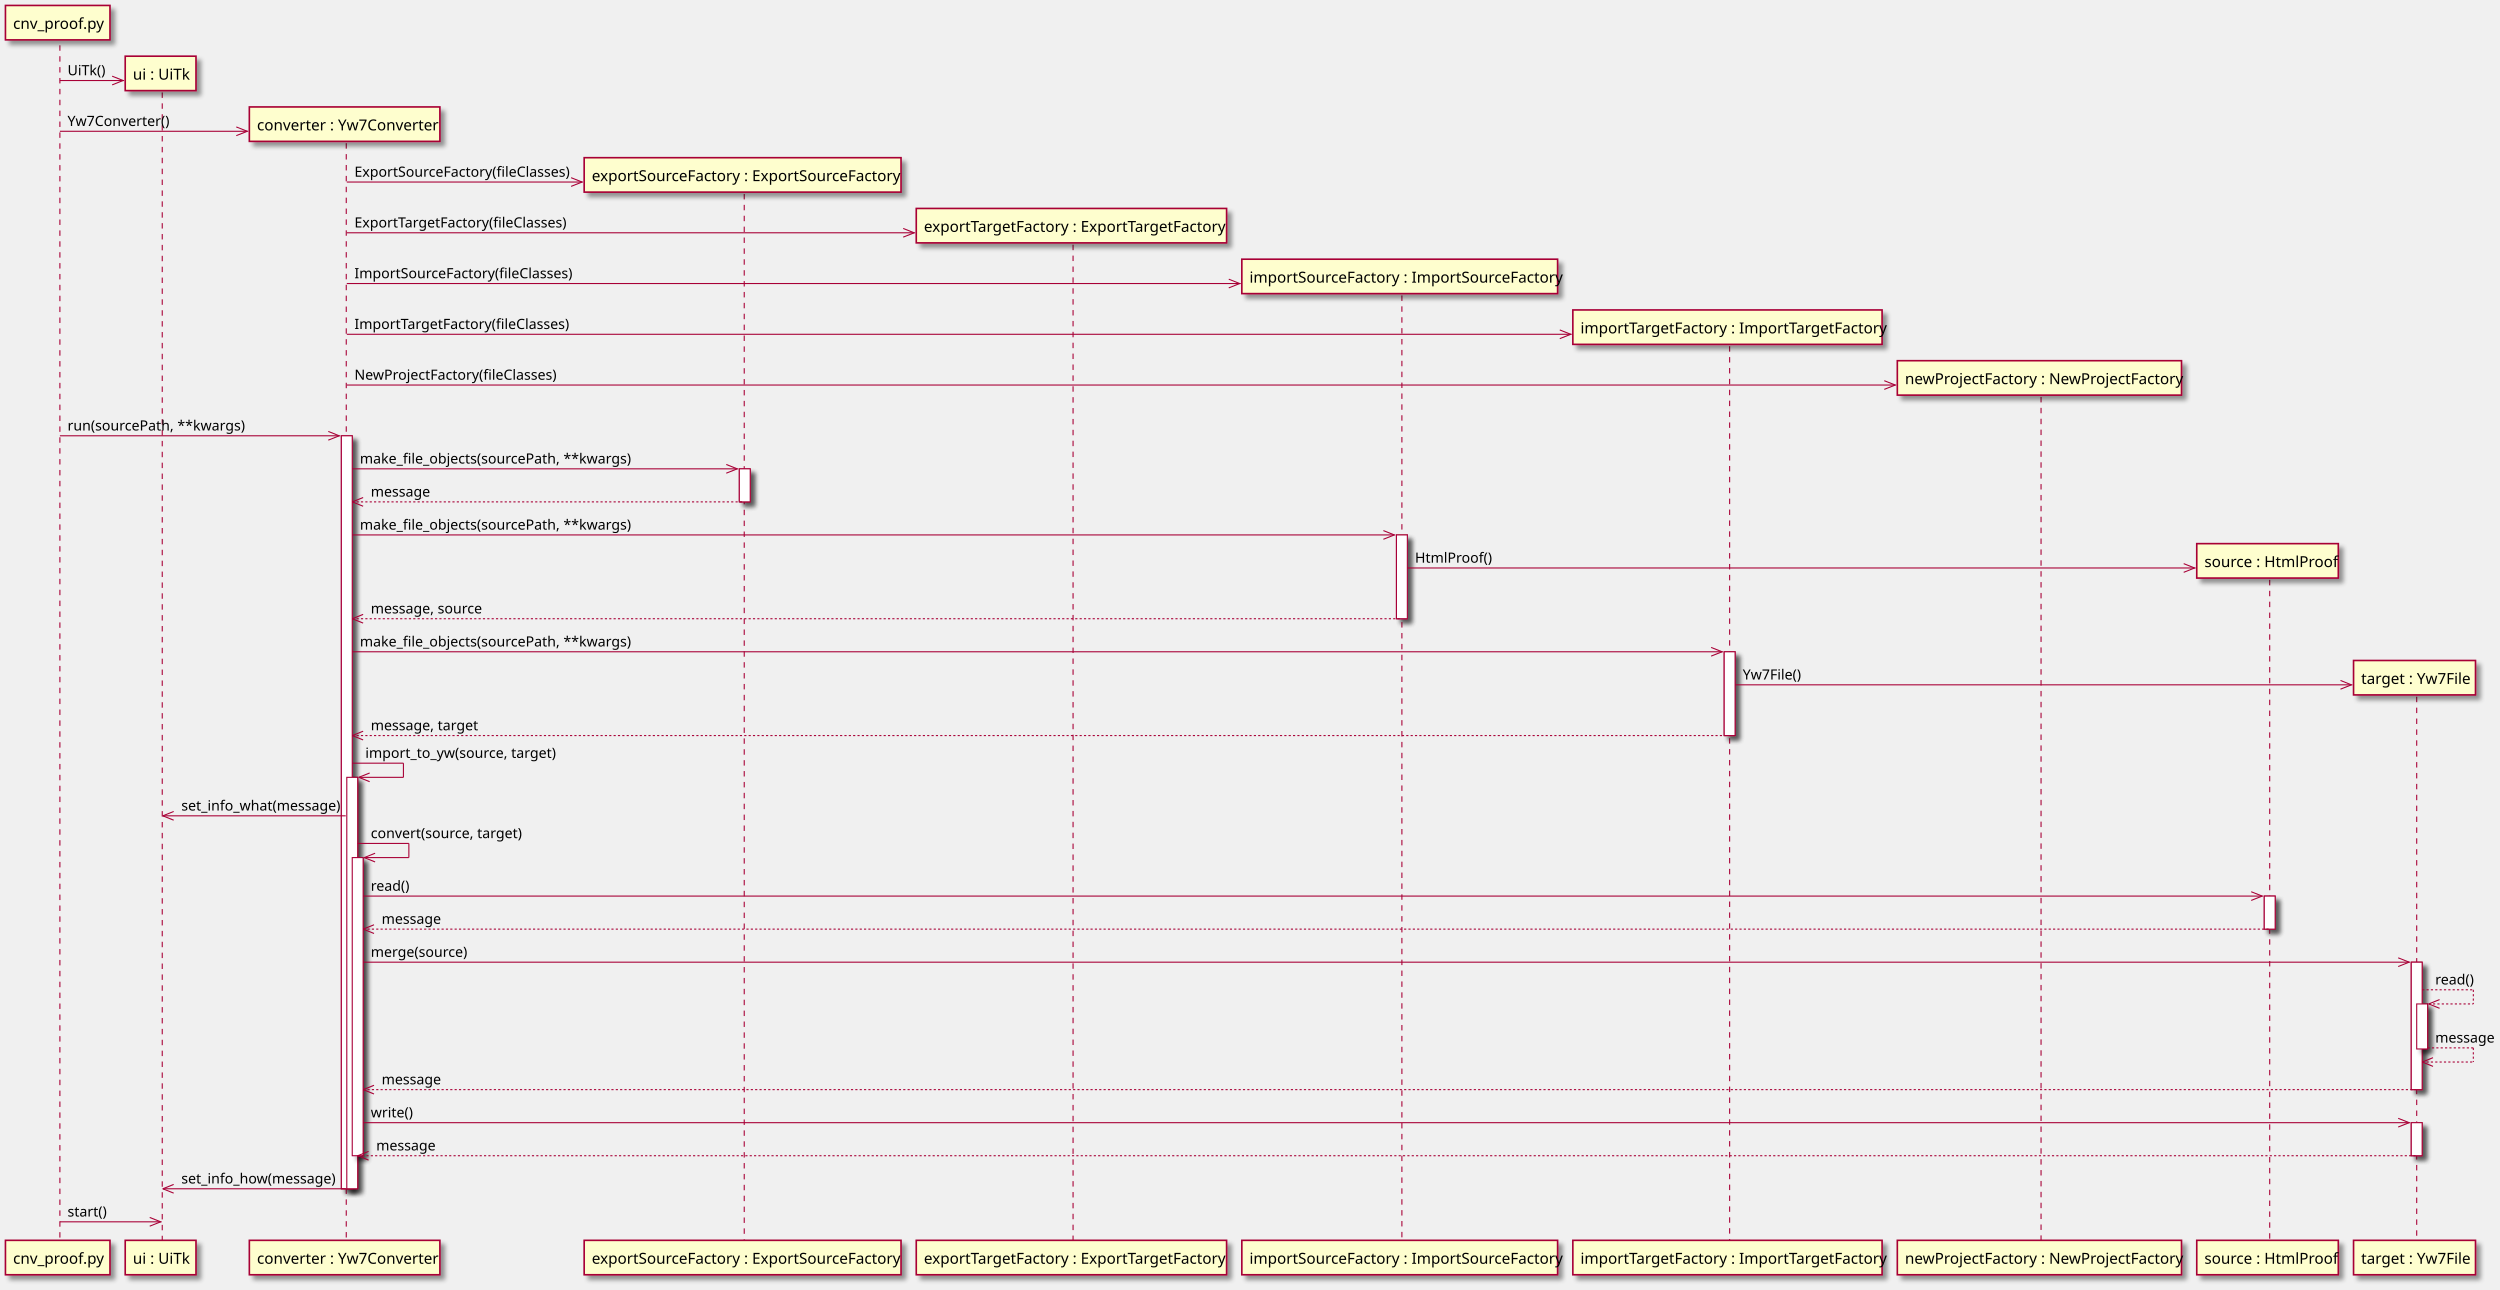
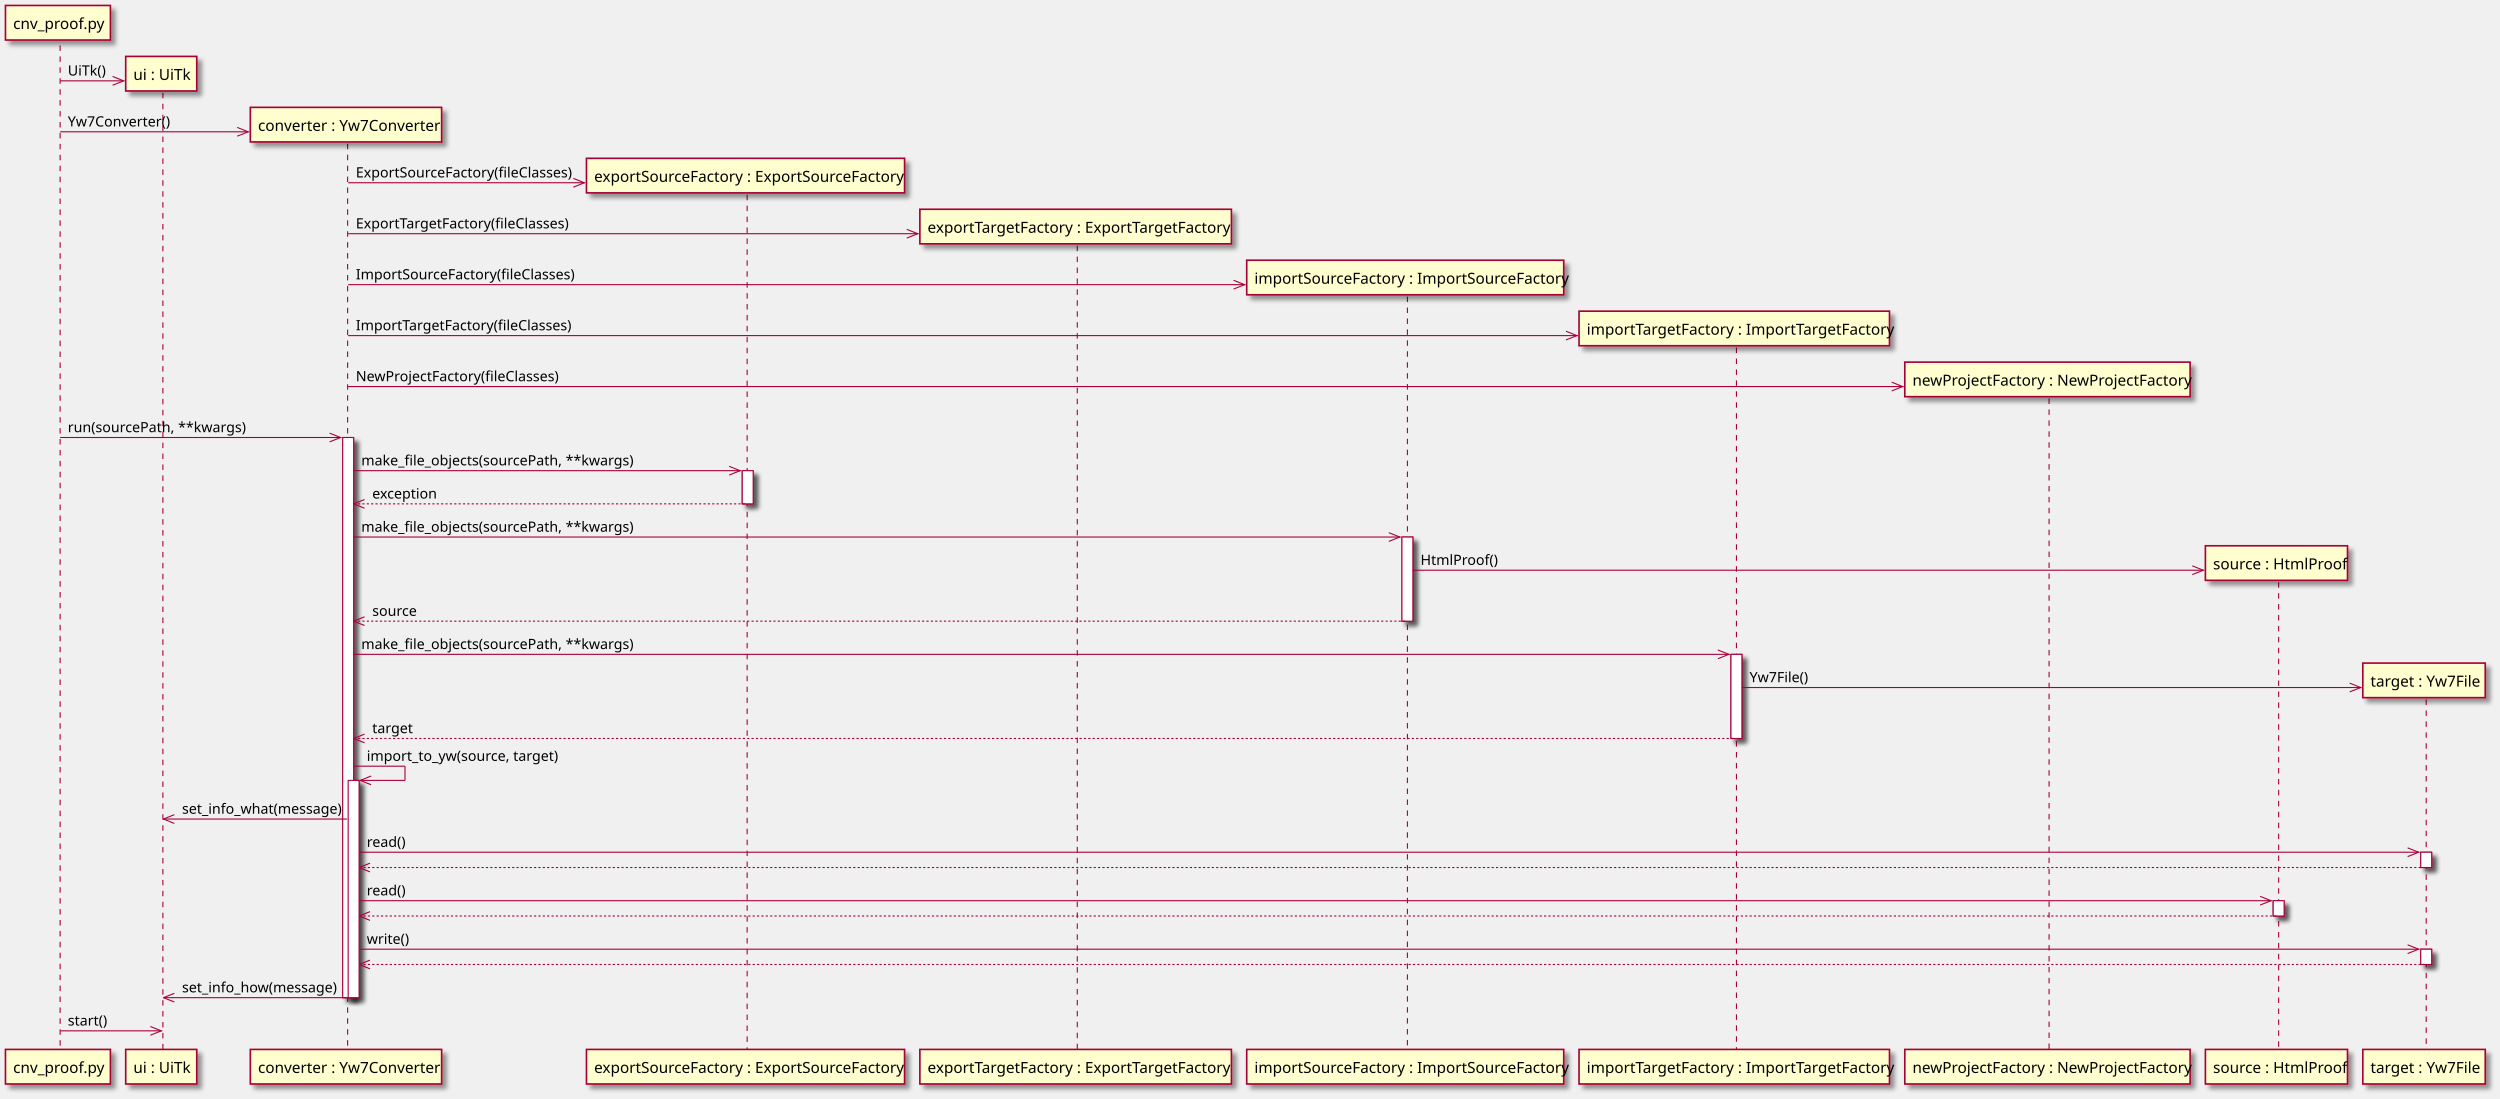
- <svg xmlns="http://www.w3.org/2000/svg" contentScriptType="application/ecmascript" contentStyleType="text/css" height="1184px" preserveAspectRatio="none" style="width:2296px;height:1184px;" version="1.1" viewBox="0 0 2296 1184" width="2296px" zoomAndPan="magnify">
+ <svg xmlns="http://www.w3.org/2000/svg" contentScriptType="application/ecmascript" contentStyleType="text/css" height="1005px" preserveAspectRatio="none" style="width:2287px;height:1005px;" version="1.1" viewBox="0 0 2287 1005" width="2287px" zoomAndPan="magnify">
  <defs>
-     <filter height="300%" id="f9h1pleg2jcua" width="300%" x="-1" y="-1">
+     <filter height="300%" id="f1su9d6g37ut7y" width="300%" x="-1" y="-1">
      <feGaussianBlur result="blurOut" stdDeviation="2.0" />
      <feColorMatrix in="blurOut" result="blurOut2" type="matrix" values="0 0 0 0 0 0 0 0 0 0 0 0 0 0 0 0 0 0 .4 0" />
      <feOffset dx="4.0" dy="4.0" in="blurOut2" result="blurOut3" />
      <feBlend in="SourceGraphic" in2="blurOut3" mode="normal" />
    </filter>
  </defs>
  <g>
-     <rect fill="#FFFFFF" filter="url(#f9h1pleg2jcua)" height="691.547" style="stroke:#A80036;stroke-width:1.0;" width="10" x="313.5" y="400.227" />
-     <rect fill="#FFFFFF" filter="url(#f9h1pleg2jcua)" height="377.867" style="stroke:#A80036;stroke-width:1.0;" width="10" x="318.5" y="713.906" />
-     <rect fill="#FFFFFF" filter="url(#f9h1pleg2jcua)" height="273.812" style="stroke:#A80036;stroke-width:1.0;" width="10" x="323.5" y="787.609" />
-     <rect fill="#FFFFFF" filter="url(#f9h1pleg2jcua)" height="30.352" style="stroke:#A80036;stroke-width:1.0;" width="10" x="679" y="430.578" />
-     <rect fill="#FFFFFF" filter="url(#f9h1pleg2jcua)" height="76.961" style="stroke:#A80036;stroke-width:1.0;" width="10" x="1282.5" y="491.281" />
-     <rect fill="#FFFFFF" filter="url(#f9h1pleg2jcua)" height="76.961" style="stroke:#A80036;stroke-width:1.0;" width="10" x="1583.5" y="598.594" />
-     <rect fill="#FFFFFF" filter="url(#f9h1pleg2jcua)" height="30.352" style="stroke:#A80036;stroke-width:1.0;" width="10" x="2079.5" y="822.961" />
-     <rect fill="#FFFFFF" filter="url(#f9h1pleg2jcua)" height="117.055" style="stroke:#A80036;stroke-width:1.0;" width="10" x="2214.5" y="883.664" />
-     <rect fill="#FFFFFF" filter="url(#f9h1pleg2jcua)" height="41.352" style="stroke:#A80036;stroke-width:1.0;" width="10" x="2219.5" y="922.016" />
-     <rect fill="#FFFFFF" filter="url(#f9h1pleg2jcua)" height="30.352" style="stroke:#A80036;stroke-width:1.0;" width="10" x="2214.5" y="1031.07" />
-     <line style="stroke:#A80036;stroke-width:1.0;stroke-dasharray:5.0,5.0;" x1="55" x2="55" y1="41.609" y2="1140.125" />
-     <line style="stroke:#A80036;stroke-width:1.0;stroke-dasharray:5.0,5.0;" x1="149" x2="149" y1="84.914" y2="1140.125" />
-     <line style="stroke:#A80036;stroke-width:1.0;stroke-dasharray:5.0,5.0;" x1="318" x2="318" y1="131.523" y2="1140.125" />
-     <line style="stroke:#A80036;stroke-width:1.0;stroke-dasharray:5.0,5.0;" x1="683.5" x2="683.5" y1="178.133" y2="1140.125" />
-     <line style="stroke:#A80036;stroke-width:1.0;stroke-dasharray:5.0,5.0;" x1="985.5" x2="985.5" y1="224.742" y2="1140.125" />
-     <line style="stroke:#A80036;stroke-width:1.0;stroke-dasharray:5.0,5.0;" x1="1287.5" x2="1287.5" y1="271.352" y2="1140.125" />
-     <line style="stroke:#A80036;stroke-width:1.0;stroke-dasharray:5.0,5.0;" x1="1588.5" x2="1588.5" y1="317.961" y2="1140.125" />
-     <line style="stroke:#A80036;stroke-width:1.0;stroke-dasharray:5.0,5.0;" x1="1874.5" x2="1874.5" y1="364.57" y2="1140.125" />
-     <line style="stroke:#A80036;stroke-width:1.0;stroke-dasharray:5.0,5.0;" x1="2084.5" x2="2084.5" y1="532.586" y2="1140.125" />
-     <line style="stroke:#A80036;stroke-width:1.0;stroke-dasharray:5.0,5.0;" x1="2219.5" x2="2219.5" y1="639.898" y2="1140.125" />
-     <rect fill="#FEFECE" filter="url(#f9h1pleg2jcua)" height="31.609" style="stroke:#A80036;stroke-width:1.5;" width="96" x="5" y="5" />
+     <rect fill="#FFFFFF" filter="url(#f1su9d6g37ut7y)" height="512.438" style="stroke:#A80036;stroke-width:1.0;" width="10" x="313.5" y="400.227" />
+     <rect fill="#FFFFFF" filter="url(#f1su9d6g37ut7y)" height="198.758" style="stroke:#A80036;stroke-width:1.0;" width="10" x="318.5" y="713.906" />
+     <rect fill="#FFFFFF" filter="url(#f1su9d6g37ut7y)" height="30.352" style="stroke:#A80036;stroke-width:1.0;" width="10" x="679" y="430.578" />
+     <rect fill="#FFFFFF" filter="url(#f1su9d6g37ut7y)" height="76.961" style="stroke:#A80036;stroke-width:1.0;" width="10" x="1282.5" y="491.281" />
+     <rect fill="#FFFFFF" filter="url(#f1su9d6g37ut7y)" height="76.961" style="stroke:#A80036;stroke-width:1.0;" width="10" x="1583.5" y="598.594" />
+     <rect fill="#FFFFFF" filter="url(#f1su9d6g37ut7y)" height="14" style="stroke:#A80036;stroke-width:1.0;" width="10" x="2079.5" y="823.961" />
+     <rect fill="#FFFFFF" filter="url(#f1su9d6g37ut7y)" height="14" style="stroke:#A80036;stroke-width:1.0;" width="10" x="2214.5" y="779.609" />
+     <rect fill="#FFFFFF" filter="url(#f1su9d6g37ut7y)" height="14" style="stroke:#A80036;stroke-width:1.0;" width="10" x="2214.5" y="868.312" />
+     <line style="stroke:#A80036;stroke-width:1.0;stroke-dasharray:5.0,5.0;" x1="55" x2="55" y1="41.609" y2="961.016" />
+     <line style="stroke:#A80036;stroke-width:1.0;stroke-dasharray:5.0,5.0;" x1="149" x2="149" y1="84.914" y2="961.016" />
+     <line style="stroke:#A80036;stroke-width:1.0;stroke-dasharray:5.0,5.0;" x1="318" x2="318" y1="131.523" y2="961.016" />
+     <line style="stroke:#A80036;stroke-width:1.0;stroke-dasharray:5.0,5.0;" x1="683.5" x2="683.5" y1="178.133" y2="961.016" />
+     <line style="stroke:#A80036;stroke-width:1.0;stroke-dasharray:5.0,5.0;" x1="985.5" x2="985.5" y1="224.742" y2="961.016" />
+     <line style="stroke:#A80036;stroke-width:1.0;stroke-dasharray:5.0,5.0;" x1="1287.5" x2="1287.5" y1="271.352" y2="961.016" />
+     <line style="stroke:#A80036;stroke-width:1.0;stroke-dasharray:5.0,5.0;" x1="1588.5" x2="1588.5" y1="317.961" y2="961.016" />
+     <line style="stroke:#A80036;stroke-width:1.0;stroke-dasharray:5.0,5.0;" x1="1874.5" x2="1874.5" y1="364.57" y2="961.016" />
+     <line style="stroke:#A80036;stroke-width:1.0;stroke-dasharray:5.0,5.0;" x1="2084.5" x2="2084.5" y1="532.586" y2="961.016" />
+     <line style="stroke:#A80036;stroke-width:1.0;stroke-dasharray:5.0,5.0;" x1="2219.5" x2="2219.5" y1="639.898" y2="961.016" />
+     <rect fill="#FEFECE" filter="url(#f1su9d6g37ut7y)" height="31.609" style="stroke:#A80036;stroke-width:1.5;" width="96" x="5" y="5" />
    <text fill="#000000" font-family="sans-serif" font-size="14" lengthAdjust="spacing" textLength="82" x="12" y="26.533">cnv_proof.py</text>
-     <rect fill="#FEFECE" filter="url(#f9h1pleg2jcua)" height="31.609" style="stroke:#A80036;stroke-width:1.5;" width="96" x="5" y="1139.125" />
-     <text fill="#000000" font-family="sans-serif" font-size="14" lengthAdjust="spacing" textLength="82" x="12" y="1160.658">cnv_proof.py</text>
-     <rect fill="#FEFECE" filter="url(#f9h1pleg2jcua)" height="31.609" style="stroke:#A80036;stroke-width:1.5;" width="65" x="115" y="1139.125" />
-     <text fill="#000000" font-family="sans-serif" font-size="14" lengthAdjust="spacing" textLength="51" x="122" y="1160.658">ui : UiTk</text>
-     <rect fill="#FEFECE" filter="url(#f9h1pleg2jcua)" height="31.609" style="stroke:#A80036;stroke-width:1.5;" width="175" x="229" y="1139.125" />
-     <text fill="#000000" font-family="sans-serif" font-size="14" lengthAdjust="spacing" textLength="161" x="236" y="1160.658">converter : Yw7Converter</text>
-     <rect fill="#FEFECE" filter="url(#f9h1pleg2jcua)" height="31.609" style="stroke:#A80036;stroke-width:1.5;" width="291" x="536.5" y="1139.125" />
-     <text fill="#000000" font-family="sans-serif" font-size="14" lengthAdjust="spacing" textLength="277" x="543.5" y="1160.658">exportSourceFactory : ExportSourceFactory</text>
-     <rect fill="#FEFECE" filter="url(#f9h1pleg2jcua)" height="31.609" style="stroke:#A80036;stroke-width:1.5;" width="285" x="841.5" y="1139.125" />
-     <text fill="#000000" font-family="sans-serif" font-size="14" lengthAdjust="spacing" textLength="271" x="848.5" y="1160.658">exportTargetFactory : ExportTargetFactory</text>
-     <rect fill="#FEFECE" filter="url(#f9h1pleg2jcua)" height="31.609" style="stroke:#A80036;stroke-width:1.5;" width="290" x="1140.5" y="1139.125" />
-     <text fill="#000000" font-family="sans-serif" font-size="14" lengthAdjust="spacing" textLength="276" x="1147.5" y="1160.658">importSourceFactory : ImportSourceFactory</text>
-     <rect fill="#FEFECE" filter="url(#f9h1pleg2jcua)" height="31.609" style="stroke:#A80036;stroke-width:1.5;" width="284" x="1444.5" y="1139.125" />
-     <text fill="#000000" font-family="sans-serif" font-size="14" lengthAdjust="spacing" textLength="270" x="1451.5" y="1160.658">importTargetFactory : ImportTargetFactory</text>
-     <rect fill="#FEFECE" filter="url(#f9h1pleg2jcua)" height="31.609" style="stroke:#A80036;stroke-width:1.5;" width="261" x="1742.5" y="1139.125" />
-     <text fill="#000000" font-family="sans-serif" font-size="14" lengthAdjust="spacing" textLength="247" x="1749.5" y="1160.658">newProjectFactory : NewProjectFactory</text>
-     <rect fill="#FEFECE" filter="url(#f9h1pleg2jcua)" height="31.609" style="stroke:#A80036;stroke-width:1.5;" width="130" x="2017.5" y="1139.125" />
-     <text fill="#000000" font-family="sans-serif" font-size="14" lengthAdjust="spacing" textLength="116" x="2024.5" y="1160.658">source : HtmlProof</text>
-     <rect fill="#FEFECE" filter="url(#f9h1pleg2jcua)" height="31.609" style="stroke:#A80036;stroke-width:1.5;" width="112" x="2161.5" y="1139.125" />
-     <text fill="#000000" font-family="sans-serif" font-size="14" lengthAdjust="spacing" textLength="98" x="2168.5" y="1160.658">target : Yw7File</text>
-     <rect fill="#FFFFFF" filter="url(#f9h1pleg2jcua)" height="691.547" style="stroke:#A80036;stroke-width:1.0;" width="10" x="313.5" y="400.227" />
-     <rect fill="#FFFFFF" filter="url(#f9h1pleg2jcua)" height="377.867" style="stroke:#A80036;stroke-width:1.0;" width="10" x="318.5" y="713.906" />
-     <rect fill="#FFFFFF" filter="url(#f9h1pleg2jcua)" height="273.812" style="stroke:#A80036;stroke-width:1.0;" width="10" x="323.5" y="787.609" />
-     <rect fill="#FFFFFF" filter="url(#f9h1pleg2jcua)" height="30.352" style="stroke:#A80036;stroke-width:1.0;" width="10" x="679" y="430.578" />
-     <rect fill="#FFFFFF" filter="url(#f9h1pleg2jcua)" height="76.961" style="stroke:#A80036;stroke-width:1.0;" width="10" x="1282.5" y="491.281" />
-     <rect fill="#FFFFFF" filter="url(#f9h1pleg2jcua)" height="76.961" style="stroke:#A80036;stroke-width:1.0;" width="10" x="1583.5" y="598.594" />
-     <rect fill="#FFFFFF" filter="url(#f9h1pleg2jcua)" height="30.352" style="stroke:#A80036;stroke-width:1.0;" width="10" x="2079.5" y="822.961" />
-     <rect fill="#FFFFFF" filter="url(#f9h1pleg2jcua)" height="117.055" style="stroke:#A80036;stroke-width:1.0;" width="10" x="2214.5" y="883.664" />
-     <rect fill="#FFFFFF" filter="url(#f9h1pleg2jcua)" height="41.352" style="stroke:#A80036;stroke-width:1.0;" width="10" x="2219.5" y="922.016" />
-     <rect fill="#FFFFFF" filter="url(#f9h1pleg2jcua)" height="30.352" style="stroke:#A80036;stroke-width:1.0;" width="10" x="2214.5" y="1031.07" />
+     <rect fill="#FEFECE" filter="url(#f1su9d6g37ut7y)" height="31.609" style="stroke:#A80036;stroke-width:1.5;" width="96" x="5" y="960.016" />
+     <text fill="#000000" font-family="sans-serif" font-size="14" lengthAdjust="spacing" textLength="82" x="12" y="981.549">cnv_proof.py</text>
+     <rect fill="#FEFECE" filter="url(#f1su9d6g37ut7y)" height="31.609" style="stroke:#A80036;stroke-width:1.5;" width="65" x="115" y="960.016" />
+     <text fill="#000000" font-family="sans-serif" font-size="14" lengthAdjust="spacing" textLength="51" x="122" y="981.549">ui : UiTk</text>
+     <rect fill="#FEFECE" filter="url(#f1su9d6g37ut7y)" height="31.609" style="stroke:#A80036;stroke-width:1.5;" width="175" x="229" y="960.016" />
+     <text fill="#000000" font-family="sans-serif" font-size="14" lengthAdjust="spacing" textLength="161" x="236" y="981.549">converter : Yw7Converter</text>
+     <rect fill="#FEFECE" filter="url(#f1su9d6g37ut7y)" height="31.609" style="stroke:#A80036;stroke-width:1.5;" width="291" x="536.5" y="960.016" />
+     <text fill="#000000" font-family="sans-serif" font-size="14" lengthAdjust="spacing" textLength="277" x="543.5" y="981.549">exportSourceFactory : ExportSourceFactory</text>
+     <rect fill="#FEFECE" filter="url(#f1su9d6g37ut7y)" height="31.609" style="stroke:#A80036;stroke-width:1.5;" width="285" x="841.5" y="960.016" />
+     <text fill="#000000" font-family="sans-serif" font-size="14" lengthAdjust="spacing" textLength="271" x="848.5" y="981.549">exportTargetFactory : ExportTargetFactory</text>
+     <rect fill="#FEFECE" filter="url(#f1su9d6g37ut7y)" height="31.609" style="stroke:#A80036;stroke-width:1.5;" width="290" x="1140.5" y="960.016" />
+     <text fill="#000000" font-family="sans-serif" font-size="14" lengthAdjust="spacing" textLength="276" x="1147.5" y="981.549">importSourceFactory : ImportSourceFactory</text>
+     <rect fill="#FEFECE" filter="url(#f1su9d6g37ut7y)" height="31.609" style="stroke:#A80036;stroke-width:1.5;" width="284" x="1444.5" y="960.016" />
+     <text fill="#000000" font-family="sans-serif" font-size="14" lengthAdjust="spacing" textLength="270" x="1451.5" y="981.549">importTargetFactory : ImportTargetFactory</text>
+     <rect fill="#FEFECE" filter="url(#f1su9d6g37ut7y)" height="31.609" style="stroke:#A80036;stroke-width:1.5;" width="261" x="1742.5" y="960.016" />
+     <text fill="#000000" font-family="sans-serif" font-size="14" lengthAdjust="spacing" textLength="247" x="1749.5" y="981.549">newProjectFactory : NewProjectFactory</text>
+     <rect fill="#FEFECE" filter="url(#f1su9d6g37ut7y)" height="31.609" style="stroke:#A80036;stroke-width:1.5;" width="130" x="2017.5" y="960.016" />
+     <text fill="#000000" font-family="sans-serif" font-size="14" lengthAdjust="spacing" textLength="116" x="2024.5" y="981.549">source : HtmlProof</text>
+     <rect fill="#FEFECE" filter="url(#f1su9d6g37ut7y)" height="31.609" style="stroke:#A80036;stroke-width:1.5;" width="112" x="2161.5" y="960.016" />
+     <text fill="#000000" font-family="sans-serif" font-size="14" lengthAdjust="spacing" textLength="98" x="2168.5" y="981.549">target : Yw7File</text>
+     <rect fill="#FFFFFF" filter="url(#f1su9d6g37ut7y)" height="512.438" style="stroke:#A80036;stroke-width:1.0;" width="10" x="313.5" y="400.227" />
+     <rect fill="#FFFFFF" filter="url(#f1su9d6g37ut7y)" height="198.758" style="stroke:#A80036;stroke-width:1.0;" width="10" x="318.5" y="713.906" />
+     <rect fill="#FFFFFF" filter="url(#f1su9d6g37ut7y)" height="30.352" style="stroke:#A80036;stroke-width:1.0;" width="10" x="679" y="430.578" />
+     <rect fill="#FFFFFF" filter="url(#f1su9d6g37ut7y)" height="76.961" style="stroke:#A80036;stroke-width:1.0;" width="10" x="1282.5" y="491.281" />
+     <rect fill="#FFFFFF" filter="url(#f1su9d6g37ut7y)" height="76.961" style="stroke:#A80036;stroke-width:1.0;" width="10" x="1583.5" y="598.594" />
+     <rect fill="#FFFFFF" filter="url(#f1su9d6g37ut7y)" height="14" style="stroke:#A80036;stroke-width:1.0;" width="10" x="2079.5" y="823.961" />
+     <rect fill="#FFFFFF" filter="url(#f1su9d6g37ut7y)" height="14" style="stroke:#A80036;stroke-width:1.0;" width="10" x="2214.5" y="779.609" />
+     <rect fill="#FFFFFF" filter="url(#f1su9d6g37ut7y)" height="14" style="stroke:#A80036;stroke-width:1.0;" width="10" x="2214.5" y="868.312" />
    <line style="stroke:#A80036;stroke-width:1.0;" x1="113" x2="103" y1="73.961" y2="69.961" />
    <line style="stroke:#A80036;stroke-width:1.0;" x1="113" x2="103" y1="73.961" y2="77.961" />
    <line style="stroke:#A80036;stroke-width:1.0;" x1="55" x2="114" y1="73.961" y2="73.961" />
    <text fill="#000000" font-family="sans-serif" font-size="13" lengthAdjust="spacing" textLength="34" x="62" y="69.105">UiTk()</text>
-     <rect fill="#FEFECE" filter="url(#f9h1pleg2jcua)" height="31.609" style="stroke:#A80036;stroke-width:1.5;" width="65" x="115" y="51.609" />
+     <rect fill="#FEFECE" filter="url(#f1su9d6g37ut7y)" height="31.609" style="stroke:#A80036;stroke-width:1.5;" width="65" x="115" y="51.609" />
    <text fill="#000000" font-family="sans-serif" font-size="14" lengthAdjust="spacing" textLength="51" x="122" y="73.143">ui : UiTk</text>
    <line style="stroke:#A80036;stroke-width:1.0;" x1="227" x2="217" y1="120.57" y2="116.57" />
    <line style="stroke:#A80036;stroke-width:1.0;" x1="227" x2="217" y1="120.57" y2="124.57" />
    <line style="stroke:#A80036;stroke-width:1.0;" x1="55" x2="228" y1="120.57" y2="120.57" />
    <text fill="#000000" font-family="sans-serif" font-size="13" lengthAdjust="spacing" textLength="87" x="62" y="115.714">Yw7Converter()</text>
-     <rect fill="#FEFECE" filter="url(#f9h1pleg2jcua)" height="31.609" style="stroke:#A80036;stroke-width:1.5;" width="175" x="229" y="98.219" />
+     <rect fill="#FEFECE" filter="url(#f1su9d6g37ut7y)" height="31.609" style="stroke:#A80036;stroke-width:1.5;" width="175" x="229" y="98.219" />
    <text fill="#000000" font-family="sans-serif" font-size="14" lengthAdjust="spacing" textLength="161" x="236" y="119.752">converter : Yw7Converter</text>
    <line style="stroke:#A80036;stroke-width:1.0;" x1="534.5" x2="524.5" y1="167.18" y2="163.18" />
    <line style="stroke:#A80036;stroke-width:1.0;" x1="534.5" x2="524.5" y1="167.18" y2="171.18" />
    <line style="stroke:#A80036;stroke-width:1.0;" x1="318.5" x2="535.5" y1="167.18" y2="167.18" />
    <text fill="#000000" font-family="sans-serif" font-size="13" lengthAdjust="spacing" textLength="194" x="325.5" y="162.323">ExportSourceFactory(fileClasses)</text>
-     <rect fill="#FEFECE" filter="url(#f9h1pleg2jcua)" height="31.609" style="stroke:#A80036;stroke-width:1.5;" width="291" x="536.5" y="144.828" />
+     <rect fill="#FEFECE" filter="url(#f1su9d6g37ut7y)" height="31.609" style="stroke:#A80036;stroke-width:1.5;" width="291" x="536.5" y="144.828" />
    <text fill="#000000" font-family="sans-serif" font-size="14" lengthAdjust="spacing" textLength="277" x="543.5" y="166.361">exportSourceFactory : ExportSourceFactory</text>
    <line style="stroke:#A80036;stroke-width:1.0;" x1="839.5" x2="829.5" y1="213.789" y2="209.789" />
    <line style="stroke:#A80036;stroke-width:1.0;" x1="839.5" x2="829.5" y1="213.789" y2="217.789" />
    <line style="stroke:#A80036;stroke-width:1.0;" x1="318.5" x2="840.5" y1="213.789" y2="213.789" />
    <text fill="#000000" font-family="sans-serif" font-size="13" lengthAdjust="spacing" textLength="189" x="325.5" y="208.933">ExportTargetFactory(fileClasses)</text>
-     <rect fill="#FEFECE" filter="url(#f9h1pleg2jcua)" height="31.609" style="stroke:#A80036;stroke-width:1.5;" width="285" x="841.5" y="191.438" />
+     <rect fill="#FEFECE" filter="url(#f1su9d6g37ut7y)" height="31.609" style="stroke:#A80036;stroke-width:1.5;" width="285" x="841.5" y="191.438" />
    <text fill="#000000" font-family="sans-serif" font-size="14" lengthAdjust="spacing" textLength="271" x="848.5" y="212.971">exportTargetFactory : ExportTargetFactory</text>
    <line style="stroke:#A80036;stroke-width:1.0;" x1="1138.5" x2="1128.5" y1="260.398" y2="256.398" />
    <line style="stroke:#A80036;stroke-width:1.0;" x1="1138.5" x2="1128.5" y1="260.398" y2="264.398" />
    <line style="stroke:#A80036;stroke-width:1.0;" x1="318.5" x2="1139.5" y1="260.398" y2="260.398" />
    <text fill="#000000" font-family="sans-serif" font-size="13" lengthAdjust="spacing" textLength="192" x="325.5" y="255.542">ImportSourceFactory(fileClasses)</text>
-     <rect fill="#FEFECE" filter="url(#f9h1pleg2jcua)" height="31.609" style="stroke:#A80036;stroke-width:1.5;" width="290" x="1140.5" y="238.047" />
+     <rect fill="#FEFECE" filter="url(#f1su9d6g37ut7y)" height="31.609" style="stroke:#A80036;stroke-width:1.5;" width="290" x="1140.5" y="238.047" />
    <text fill="#000000" font-family="sans-serif" font-size="14" lengthAdjust="spacing" textLength="276" x="1147.5" y="259.58">importSourceFactory : ImportSourceFactory</text>
    <line style="stroke:#A80036;stroke-width:1.0;" x1="1442.5" x2="1432.5" y1="307.008" y2="303.008" />
    <line style="stroke:#A80036;stroke-width:1.0;" x1="1442.5" x2="1432.5" y1="307.008" y2="311.008" />
    <line style="stroke:#A80036;stroke-width:1.0;" x1="318.5" x2="1443.5" y1="307.008" y2="307.008" />
    <text fill="#000000" font-family="sans-serif" font-size="13" lengthAdjust="spacing" textLength="187" x="325.5" y="302.151">ImportTargetFactory(fileClasses)</text>
-     <rect fill="#FEFECE" filter="url(#f9h1pleg2jcua)" height="31.609" style="stroke:#A80036;stroke-width:1.5;" width="284" x="1444.5" y="284.656" />
+     <rect fill="#FEFECE" filter="url(#f1su9d6g37ut7y)" height="31.609" style="stroke:#A80036;stroke-width:1.5;" width="284" x="1444.5" y="284.656" />
    <text fill="#000000" font-family="sans-serif" font-size="14" lengthAdjust="spacing" textLength="270" x="1451.5" y="306.19">importTargetFactory : ImportTargetFactory</text>
    <line style="stroke:#A80036;stroke-width:1.0;" x1="1740.5" x2="1730.5" y1="353.617" y2="349.617" />
    <line style="stroke:#A80036;stroke-width:1.0;" x1="1740.5" x2="1730.5" y1="353.617" y2="357.617" />
    <line style="stroke:#A80036;stroke-width:1.0;" x1="318.5" x2="1741.5" y1="353.617" y2="353.617" />
    <text fill="#000000" font-family="sans-serif" font-size="13" lengthAdjust="spacing" textLength="181" x="325.5" y="348.761">NewProjectFactory(fileClasses)</text>
-     <rect fill="#FEFECE" filter="url(#f9h1pleg2jcua)" height="31.609" style="stroke:#A80036;stroke-width:1.5;" width="261" x="1742.5" y="331.266" />
+     <rect fill="#FEFECE" filter="url(#f1su9d6g37ut7y)" height="31.609" style="stroke:#A80036;stroke-width:1.5;" width="261" x="1742.5" y="331.266" />
    <text fill="#000000" font-family="sans-serif" font-size="14" lengthAdjust="spacing" textLength="247" x="1749.5" y="352.799">newProjectFactory : NewProjectFactory</text>
    <line style="stroke:#A80036;stroke-width:1.0;" x1="311.5" x2="301.5" y1="400.227" y2="396.227" />
    <line style="stroke:#A80036;stroke-width:1.0;" x1="311.5" x2="301.5" y1="400.227" y2="404.227" />
    <line style="stroke:#A80036;stroke-width:1.0;" x1="55" x2="312.5" y1="400.227" y2="400.227" />
    <text fill="#000000" font-family="sans-serif" font-size="13" lengthAdjust="spacing" textLength="151" x="62" y="395.37">run(sourcePath, **kwargs)</text>
    <line style="stroke:#A80036;stroke-width:1.0;" x1="677" x2="667" y1="430.578" y2="426.578" />
    <line style="stroke:#A80036;stroke-width:1.0;" x1="677" x2="667" y1="430.578" y2="434.578" />
    <line style="stroke:#A80036;stroke-width:1.0;" x1="323.5" x2="678" y1="430.578" y2="430.578" />
    <text fill="#000000" font-family="sans-serif" font-size="13" lengthAdjust="spacing" textLength="237" x="330.5" y="425.722">make_file_objects(sourcePath, **kwargs)</text>
    <line style="stroke:#A80036;stroke-width:1.0;" x1="323.5" x2="333.5" y1="460.93" y2="456.93" />
    <line style="stroke:#A80036;stroke-width:1.0;" x1="323.5" x2="333.5" y1="460.93" y2="464.93" />
    <line style="stroke:#A80036;stroke-width:1.0;stroke-dasharray:2.0,2.0;" x1="323.5" x2="683" y1="460.93" y2="460.93" />
-     <text fill="#000000" font-family="sans-serif" font-size="13" lengthAdjust="spacing" textLength="53" x="340.5" y="456.073">message</text>
+     <text fill="#000000" font-family="sans-serif" font-size="13" lengthAdjust="spacing" textLength="56" x="340.5" y="456.073">exception</text>
    <line style="stroke:#A80036;stroke-width:1.0;" x1="1280.5" x2="1270.5" y1="491.281" y2="487.281" />
    <line style="stroke:#A80036;stroke-width:1.0;" x1="1280.5" x2="1270.5" y1="491.281" y2="495.281" />
    <line style="stroke:#A80036;stroke-width:1.0;" x1="323.5" x2="1281.5" y1="491.281" y2="491.281" />
    <text fill="#000000" font-family="sans-serif" font-size="13" lengthAdjust="spacing" textLength="237" x="330.5" y="486.425">make_file_objects(sourcePath, **kwargs)</text>
    <line style="stroke:#A80036;stroke-width:1.0;" x1="2015.5" x2="2005.5" y1="521.633" y2="517.633" />
    <line style="stroke:#A80036;stroke-width:1.0;" x1="2015.5" x2="2005.5" y1="521.633" y2="525.633" />
    <line style="stroke:#A80036;stroke-width:1.0;" x1="1292.5" x2="2016.5" y1="521.633" y2="521.633" />
    <text fill="#000000" font-family="sans-serif" font-size="13" lengthAdjust="spacing" textLength="65" x="1299.5" y="516.776">HtmlProof()</text>
-     <rect fill="#FEFECE" filter="url(#f9h1pleg2jcua)" height="31.609" style="stroke:#A80036;stroke-width:1.5;" width="130" x="2017.5" y="499.281" />
+     <rect fill="#FEFECE" filter="url(#f1su9d6g37ut7y)" height="31.609" style="stroke:#A80036;stroke-width:1.5;" width="130" x="2017.5" y="499.281" />
    <text fill="#000000" font-family="sans-serif" font-size="14" lengthAdjust="spacing" textLength="116" x="2024.5" y="520.814">source : HtmlProof</text>
    <line style="stroke:#A80036;stroke-width:1.0;" x1="323.5" x2="333.5" y1="568.242" y2="564.242" />
    <line style="stroke:#A80036;stroke-width:1.0;" x1="323.5" x2="333.5" y1="568.242" y2="572.242" />
    <line style="stroke:#A80036;stroke-width:1.0;stroke-dasharray:2.0,2.0;" x1="323.5" x2="1286.5" y1="568.242" y2="568.242" />
-     <text fill="#000000" font-family="sans-serif" font-size="13" lengthAdjust="spacing" textLength="100" x="340.5" y="563.386">message, source</text>
+     <text fill="#000000" font-family="sans-serif" font-size="13" lengthAdjust="spacing" textLength="39" x="340.5" y="563.386">source</text>
    <line style="stroke:#A80036;stroke-width:1.0;" x1="1581.5" x2="1571.5" y1="598.594" y2="594.594" />
    <line style="stroke:#A80036;stroke-width:1.0;" x1="1581.5" x2="1571.5" y1="598.594" y2="602.594" />
    <line style="stroke:#A80036;stroke-width:1.0;" x1="323.5" x2="1582.5" y1="598.594" y2="598.594" />
    <text fill="#000000" font-family="sans-serif" font-size="13" lengthAdjust="spacing" textLength="237" x="330.5" y="593.737">make_file_objects(sourcePath, **kwargs)</text>
    <line style="stroke:#A80036;stroke-width:1.0;" x1="2159.5" x2="2149.5" y1="628.945" y2="624.945" />
    <line style="stroke:#A80036;stroke-width:1.0;" x1="2159.5" x2="2149.5" y1="628.945" y2="632.945" />
    <line style="stroke:#A80036;stroke-width:1.0;" x1="1593.5" x2="2160.5" y1="628.945" y2="628.945" />
    <text fill="#000000" font-family="sans-serif" font-size="13" lengthAdjust="spacing" textLength="54" x="1600.5" y="624.089">Yw7File()</text>
-     <rect fill="#FEFECE" filter="url(#f9h1pleg2jcua)" height="31.609" style="stroke:#A80036;stroke-width:1.5;" width="112" x="2161.5" y="606.594" />
+     <rect fill="#FEFECE" filter="url(#f1su9d6g37ut7y)" height="31.609" style="stroke:#A80036;stroke-width:1.5;" width="112" x="2161.5" y="606.594" />
    <text fill="#000000" font-family="sans-serif" font-size="14" lengthAdjust="spacing" textLength="98" x="2168.5" y="628.127">target : Yw7File</text>
    <line style="stroke:#A80036;stroke-width:1.0;" x1="323.5" x2="333.5" y1="675.555" y2="671.555" />
    <line style="stroke:#A80036;stroke-width:1.0;" x1="323.5" x2="333.5" y1="675.555" y2="679.555" />
    <line style="stroke:#A80036;stroke-width:1.0;stroke-dasharray:2.0,2.0;" x1="323.5" x2="1587.5" y1="675.555" y2="675.555" />
-     <text fill="#000000" font-family="sans-serif" font-size="13" lengthAdjust="spacing" textLength="94" x="340.5" y="670.698">message, target</text>
+     <text fill="#000000" font-family="sans-serif" font-size="13" lengthAdjust="spacing" textLength="33" x="340.5" y="670.698">target</text>
    <line style="stroke:#A80036;stroke-width:1.0;" x1="323.5" x2="370.5" y1="700.906" y2="700.906" />
    <line style="stroke:#A80036;stroke-width:1.0;" x1="370.5" x2="370.5" y1="700.906" y2="713.906" />
    <line style="stroke:#A80036;stroke-width:1.0;" x1="329.5" x2="370.5" y1="713.906" y2="713.906" />
    <line style="stroke:#A80036;stroke-width:1.0;" x1="329.5" x2="339.5" y1="713.906" y2="709.906" />
    <line style="stroke:#A80036;stroke-width:1.0;" x1="329.5" x2="339.5" y1="713.906" y2="717.906" />
    <text fill="#000000" font-family="sans-serif" font-size="13" lengthAdjust="spacing" textLength="165" x="335.5" y="696.05">import_to_yw(source, target)</text>
    <line style="stroke:#A80036;stroke-width:1.0;" x1="149.5" x2="159.5" y1="749.258" y2="745.258" />
    <line style="stroke:#A80036;stroke-width:1.0;" x1="149.5" x2="159.5" y1="749.258" y2="753.258" />
    <line style="stroke:#A80036;stroke-width:1.0;" x1="149.5" x2="317.5" y1="749.258" y2="749.258" />
    <text fill="#000000" font-family="sans-serif" font-size="13" lengthAdjust="spacing" textLength="140" x="166.5" y="744.401">set_info_what(message)</text>
-     <line style="stroke:#A80036;stroke-width:1.0;" x1="328.5" x2="375.5" y1="774.609" y2="774.609" />
-     <line style="stroke:#A80036;stroke-width:1.0;" x1="375.5" x2="375.5" y1="774.609" y2="787.609" />
-     <line style="stroke:#A80036;stroke-width:1.0;" x1="334.5" x2="375.5" y1="787.609" y2="787.609" />
-     <line style="stroke:#A80036;stroke-width:1.0;" x1="334.5" x2="344.5" y1="787.609" y2="783.609" />
-     <line style="stroke:#A80036;stroke-width:1.0;" x1="334.5" x2="344.5" y1="787.609" y2="791.609" />
-     <text fill="#000000" font-family="sans-serif" font-size="13" lengthAdjust="spacing" textLength="129" x="340.5" y="769.753">convert(source, target)</text>
-     <line style="stroke:#A80036;stroke-width:1.0;" x1="2077.5" x2="2067.5" y1="822.961" y2="818.961" />
-     <line style="stroke:#A80036;stroke-width:1.0;" x1="2077.5" x2="2067.5" y1="822.961" y2="826.961" />
-     <line style="stroke:#A80036;stroke-width:1.0;" x1="333.5" x2="2078.5" y1="822.961" y2="822.961" />
-     <text fill="#000000" font-family="sans-serif" font-size="13" lengthAdjust="spacing" textLength="33" x="340.5" y="818.105">read()</text>
-     <line style="stroke:#A80036;stroke-width:1.0;" x1="333.5" x2="343.5" y1="853.312" y2="849.312" />
-     <line style="stroke:#A80036;stroke-width:1.0;" x1="333.5" x2="343.5" y1="853.312" y2="857.312" />
-     <line style="stroke:#A80036;stroke-width:1.0;stroke-dasharray:2.0,2.0;" x1="333.5" x2="2083.5" y1="853.312" y2="853.312" />
-     <text fill="#000000" font-family="sans-serif" font-size="13" lengthAdjust="spacing" textLength="53" x="350.5" y="848.456">message</text>
-     <line style="stroke:#A80036;stroke-width:1.0;" x1="2212.5" x2="2202.5" y1="883.664" y2="879.664" />
-     <line style="stroke:#A80036;stroke-width:1.0;" x1="2212.5" x2="2202.5" y1="883.664" y2="887.664" />
-     <line style="stroke:#A80036;stroke-width:1.0;" x1="333.5" x2="2213.5" y1="883.664" y2="883.664" />
-     <text fill="#000000" font-family="sans-serif" font-size="13" lengthAdjust="spacing" textLength="83" x="340.5" y="878.808">merge(source)</text>
-     <line style="stroke:#A80036;stroke-width:1.0;stroke-dasharray:2.0,2.0;" x1="2224.5" x2="2271.5" y1="909.016" y2="909.016" />
-     <line style="stroke:#A80036;stroke-width:1.0;stroke-dasharray:2.0,2.0;" x1="2271.5" x2="2271.5" y1="909.016" y2="922.016" />
-     <line style="stroke:#A80036;stroke-width:1.0;stroke-dasharray:2.0,2.0;" x1="2230.5" x2="2271.5" y1="922.016" y2="922.016" />
-     <line style="stroke:#A80036;stroke-width:1.0;" x1="2230.5" x2="2240.5" y1="922.016" y2="918.016" />
-     <line style="stroke:#A80036;stroke-width:1.0;" x1="2230.5" x2="2240.5" y1="922.016" y2="926.016" />
-     <text fill="#000000" font-family="sans-serif" font-size="13" lengthAdjust="spacing" textLength="33" x="2236.5" y="904.159">read()</text>
-     <line style="stroke:#A80036;stroke-width:1.0;stroke-dasharray:2.0,2.0;" x1="2229.5" x2="2271.5" y1="962.367" y2="962.367" />
-     <line style="stroke:#A80036;stroke-width:1.0;stroke-dasharray:2.0,2.0;" x1="2271.5" x2="2271.5" y1="962.367" y2="975.367" />
-     <line style="stroke:#A80036;stroke-width:1.0;stroke-dasharray:2.0,2.0;" x1="2224.5" x2="2271.5" y1="975.367" y2="975.367" />
-     <line style="stroke:#A80036;stroke-width:1.0;" x1="2224.5" x2="2234.5" y1="975.367" y2="971.367" />
-     <line style="stroke:#A80036;stroke-width:1.0;" x1="2224.5" x2="2234.5" y1="975.367" y2="979.367" />
-     <text fill="#000000" font-family="sans-serif" font-size="13" lengthAdjust="spacing" textLength="53" x="2236.5" y="957.511">message</text>
-     <line style="stroke:#A80036;stroke-width:1.0;" x1="333.5" x2="343.5" y1="1000.719" y2="996.719" />
-     <line style="stroke:#A80036;stroke-width:1.0;" x1="333.5" x2="343.5" y1="1000.719" y2="1004.719" />
-     <line style="stroke:#A80036;stroke-width:1.0;stroke-dasharray:2.0,2.0;" x1="333.5" x2="2218.5" y1="1000.719" y2="1000.719" />
-     <text fill="#000000" font-family="sans-serif" font-size="13" lengthAdjust="spacing" textLength="53" x="350.5" y="995.862">message</text>
-     <line style="stroke:#A80036;stroke-width:1.0;" x1="2212.5" x2="2202.5" y1="1031.07" y2="1027.07" />
-     <line style="stroke:#A80036;stroke-width:1.0;" x1="2212.5" x2="2202.5" y1="1031.07" y2="1035.07" />
-     <line style="stroke:#A80036;stroke-width:1.0;" x1="333.5" x2="2213.5" y1="1031.07" y2="1031.07" />
-     <text fill="#000000" font-family="sans-serif" font-size="13" lengthAdjust="spacing" textLength="35" x="340.5" y="1026.214">write()</text>
-     <line style="stroke:#A80036;stroke-width:1.0;" x1="328.5" x2="338.5" y1="1061.422" y2="1057.422" />
-     <line style="stroke:#A80036;stroke-width:1.0;" x1="328.5" x2="338.5" y1="1061.422" y2="1065.422" />
-     <line style="stroke:#A80036;stroke-width:1.0;stroke-dasharray:2.0,2.0;" x1="328.5" x2="2218.5" y1="1061.422" y2="1061.422" />
-     <text fill="#000000" font-family="sans-serif" font-size="13" lengthAdjust="spacing" textLength="53" x="345.5" y="1056.565">message</text>
-     <line style="stroke:#A80036;stroke-width:1.0;" x1="149.5" x2="159.5" y1="1091.773" y2="1087.773" />
-     <line style="stroke:#A80036;stroke-width:1.0;" x1="149.5" x2="159.5" y1="1091.773" y2="1095.773" />
-     <line style="stroke:#A80036;stroke-width:1.0;" x1="149.5" x2="317.5" y1="1091.773" y2="1091.773" />
-     <text fill="#000000" font-family="sans-serif" font-size="13" lengthAdjust="spacing" textLength="136" x="166.5" y="1086.917">set_info_how(message)</text>
-     <line style="stroke:#A80036;stroke-width:1.0;" x1="147.5" x2="137.5" y1="1122.125" y2="1118.125" />
-     <line style="stroke:#A80036;stroke-width:1.0;" x1="147.5" x2="137.5" y1="1122.125" y2="1126.125" />
-     <line style="stroke:#A80036;stroke-width:1.0;" x1="55" x2="148.5" y1="1122.125" y2="1122.125" />
-     <text fill="#000000" font-family="sans-serif" font-size="13" lengthAdjust="spacing" textLength="34" x="62" y="1117.269">start()</text>
+     <line style="stroke:#A80036;stroke-width:1.0;" x1="2212.5" x2="2202.5" y1="779.609" y2="775.609" />
+     <line style="stroke:#A80036;stroke-width:1.0;" x1="2212.5" x2="2202.5" y1="779.609" y2="783.609" />
+     <line style="stroke:#A80036;stroke-width:1.0;" x1="328.5" x2="2213.5" y1="779.609" y2="779.609" />
+     <text fill="#000000" font-family="sans-serif" font-size="13" lengthAdjust="spacing" textLength="33" x="335.5" y="774.753">read()</text>
+     <line style="stroke:#A80036;stroke-width:1.0;" x1="328.5" x2="338.5" y1="793.609" y2="789.609" />
+     <line style="stroke:#A80036;stroke-width:1.0;" x1="328.5" x2="338.5" y1="793.609" y2="797.609" />
+     <line style="stroke:#A80036;stroke-width:1.0;stroke-dasharray:2.0,2.0;" x1="328.5" x2="2218.5" y1="793.609" y2="793.609" />
+     <line style="stroke:#A80036;stroke-width:1.0;" x1="2077.5" x2="2067.5" y1="823.961" y2="819.961" />
+     <line style="stroke:#A80036;stroke-width:1.0;" x1="2077.5" x2="2067.5" y1="823.961" y2="827.961" />
+     <line style="stroke:#A80036;stroke-width:1.0;" x1="328.5" x2="2078.5" y1="823.961" y2="823.961" />
+     <text fill="#000000" font-family="sans-serif" font-size="13" lengthAdjust="spacing" textLength="33" x="335.5" y="819.105">read()</text>
+     <line style="stroke:#A80036;stroke-width:1.0;" x1="328.5" x2="338.5" y1="837.961" y2="833.961" />
+     <line style="stroke:#A80036;stroke-width:1.0;" x1="328.5" x2="338.5" y1="837.961" y2="841.961" />
+     <line style="stroke:#A80036;stroke-width:1.0;stroke-dasharray:2.0,2.0;" x1="328.5" x2="2083.5" y1="837.961" y2="837.961" />
+     <line style="stroke:#A80036;stroke-width:1.0;" x1="2212.5" x2="2202.5" y1="868.312" y2="864.312" />
+     <line style="stroke:#A80036;stroke-width:1.0;" x1="2212.5" x2="2202.5" y1="868.312" y2="872.312" />
+     <line style="stroke:#A80036;stroke-width:1.0;" x1="328.5" x2="2213.5" y1="868.312" y2="868.312" />
+     <text fill="#000000" font-family="sans-serif" font-size="13" lengthAdjust="spacing" textLength="35" x="335.5" y="863.456">write()</text>
+     <line style="stroke:#A80036;stroke-width:1.0;" x1="328.5" x2="338.5" y1="882.312" y2="878.312" />
+     <line style="stroke:#A80036;stroke-width:1.0;" x1="328.5" x2="338.5" y1="882.312" y2="886.312" />
+     <line style="stroke:#A80036;stroke-width:1.0;stroke-dasharray:2.0,2.0;" x1="328.5" x2="2218.5" y1="882.312" y2="882.312" />
+     <line style="stroke:#A80036;stroke-width:1.0;" x1="149.5" x2="159.5" y1="912.664" y2="908.664" />
+     <line style="stroke:#A80036;stroke-width:1.0;" x1="149.5" x2="159.5" y1="912.664" y2="916.664" />
+     <line style="stroke:#A80036;stroke-width:1.0;" x1="149.5" x2="317.5" y1="912.664" y2="912.664" />
+     <text fill="#000000" font-family="sans-serif" font-size="13" lengthAdjust="spacing" textLength="136" x="166.5" y="907.808">set_info_how(message)</text>
+     <line style="stroke:#A80036;stroke-width:1.0;" x1="147.5" x2="137.5" y1="943.016" y2="939.016" />
+     <line style="stroke:#A80036;stroke-width:1.0;" x1="147.5" x2="137.5" y1="943.016" y2="947.016" />
+     <line style="stroke:#A80036;stroke-width:1.0;" x1="55" x2="148.5" y1="943.016" y2="943.016" />
+     <text fill="#000000" font-family="sans-serif" font-size="13" lengthAdjust="spacing" textLength="34" x="62" y="938.159">start()</text>
  </g>
</svg>
